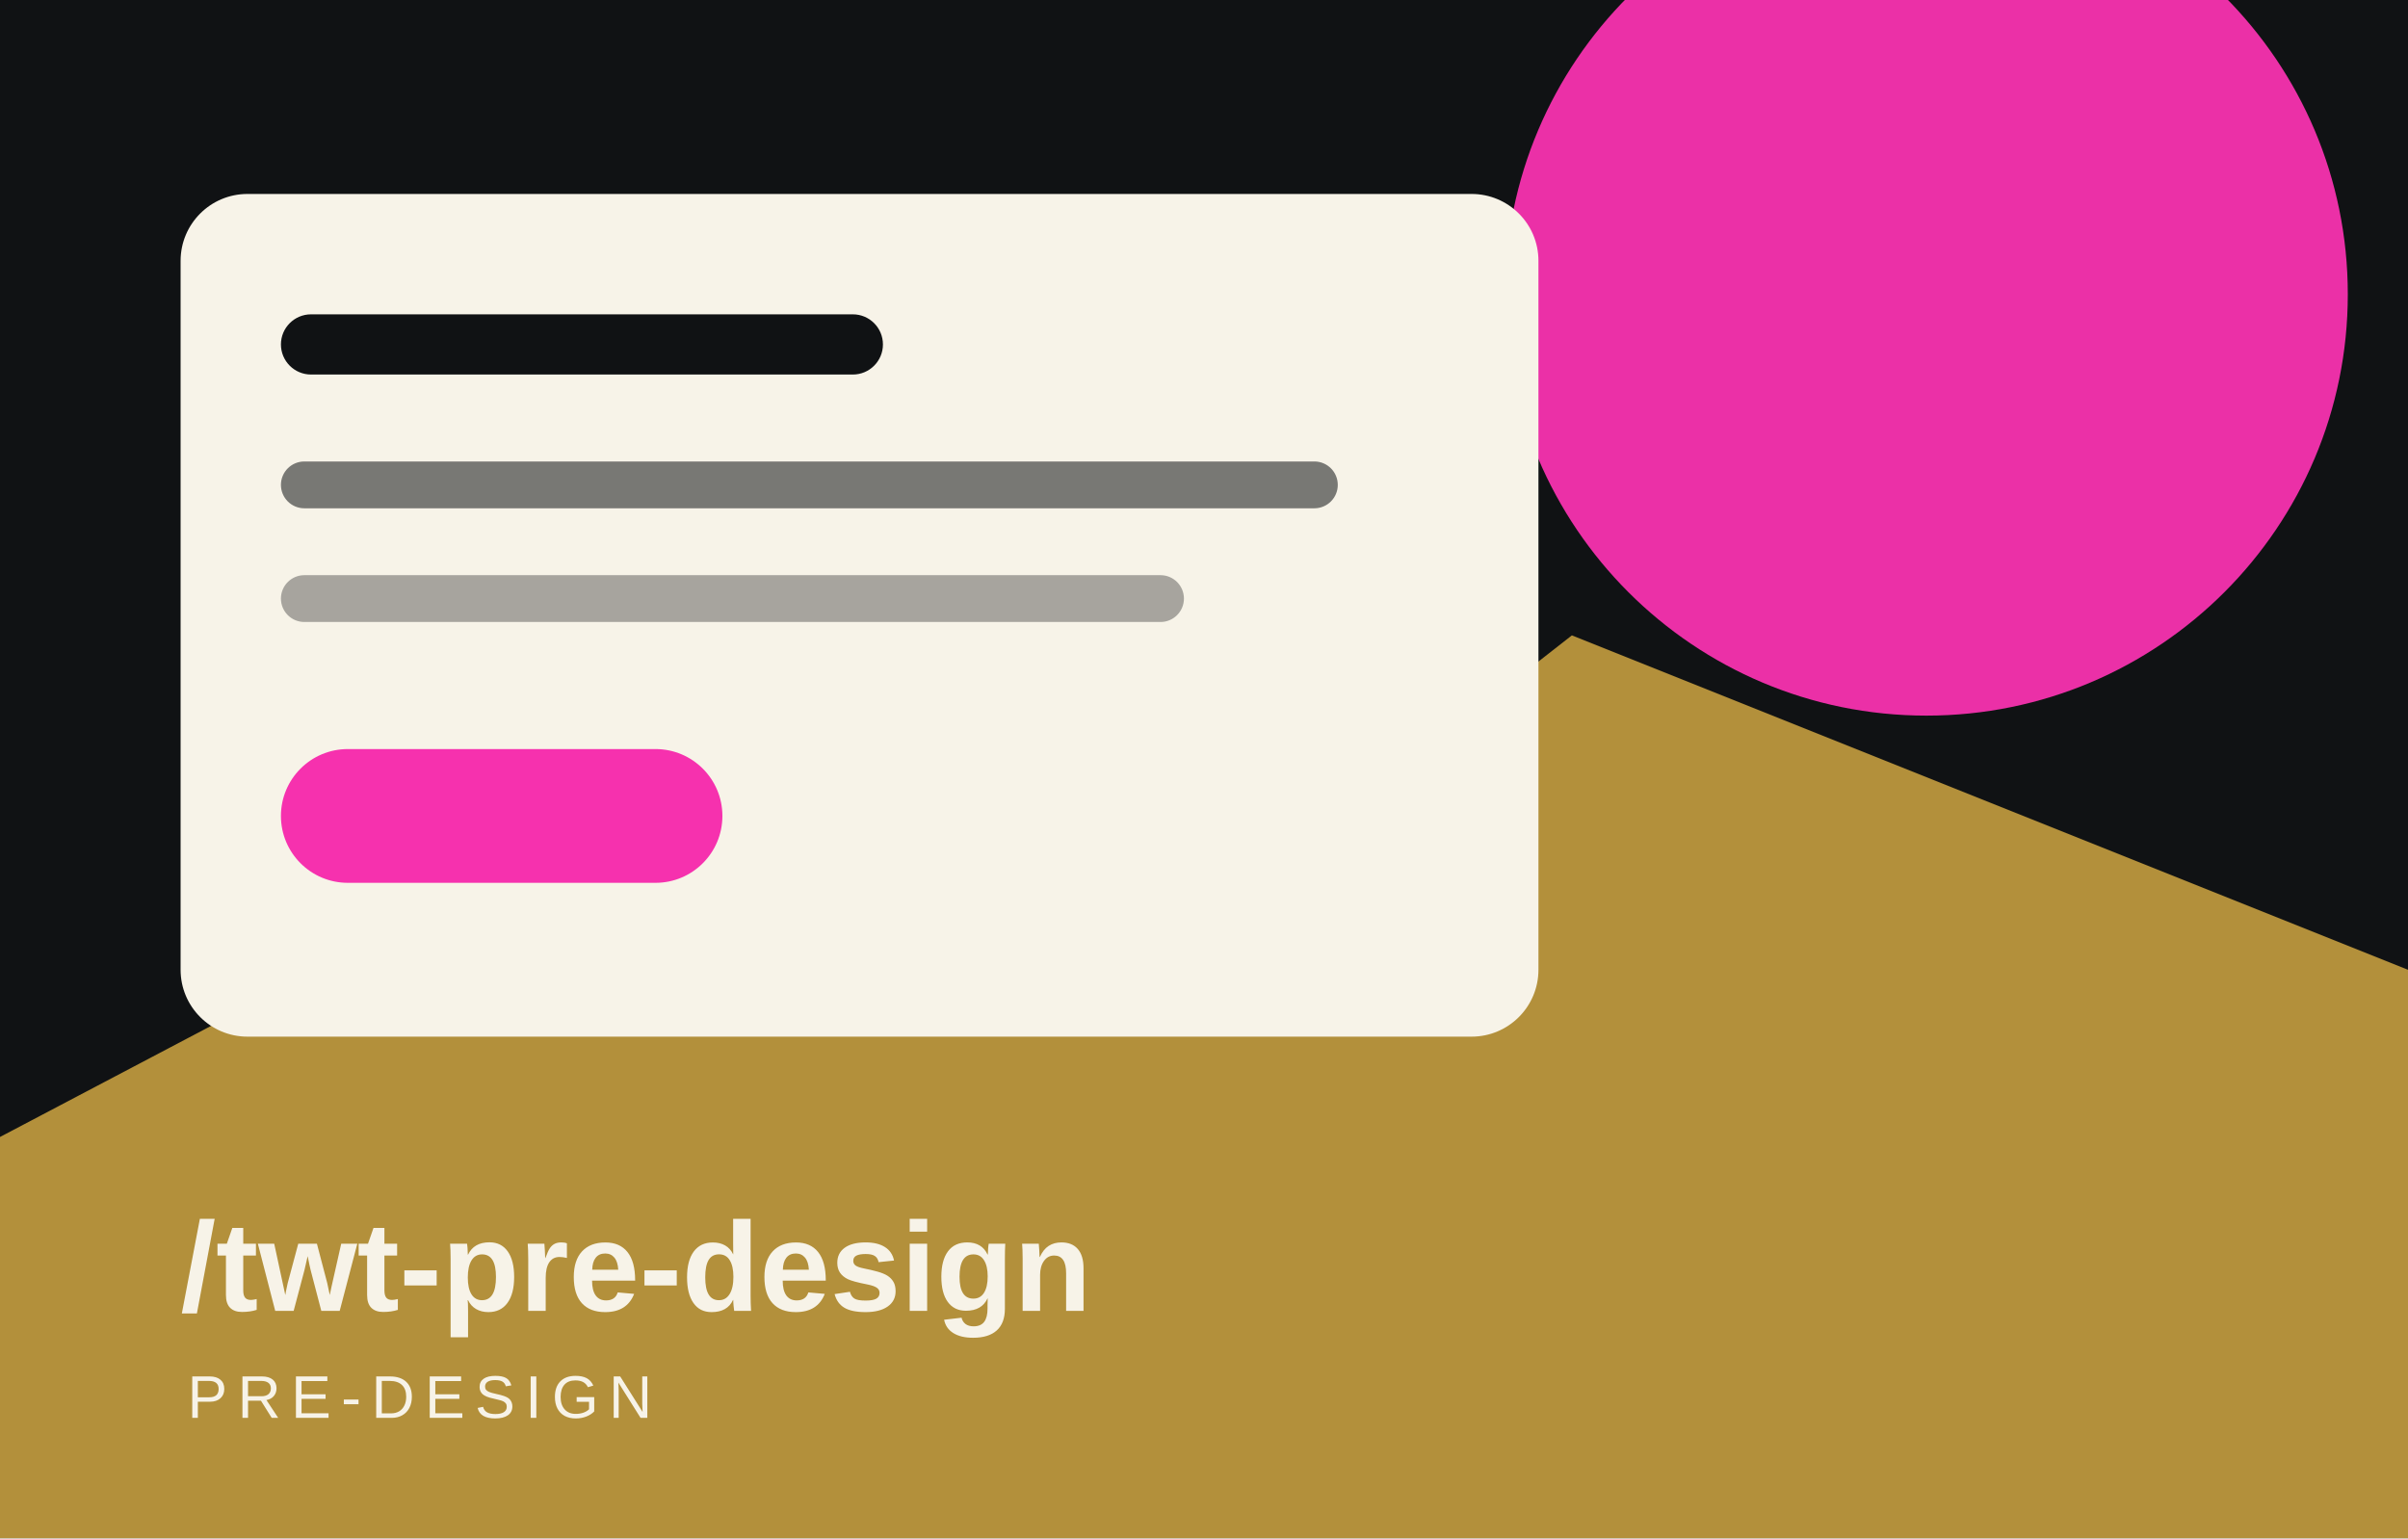
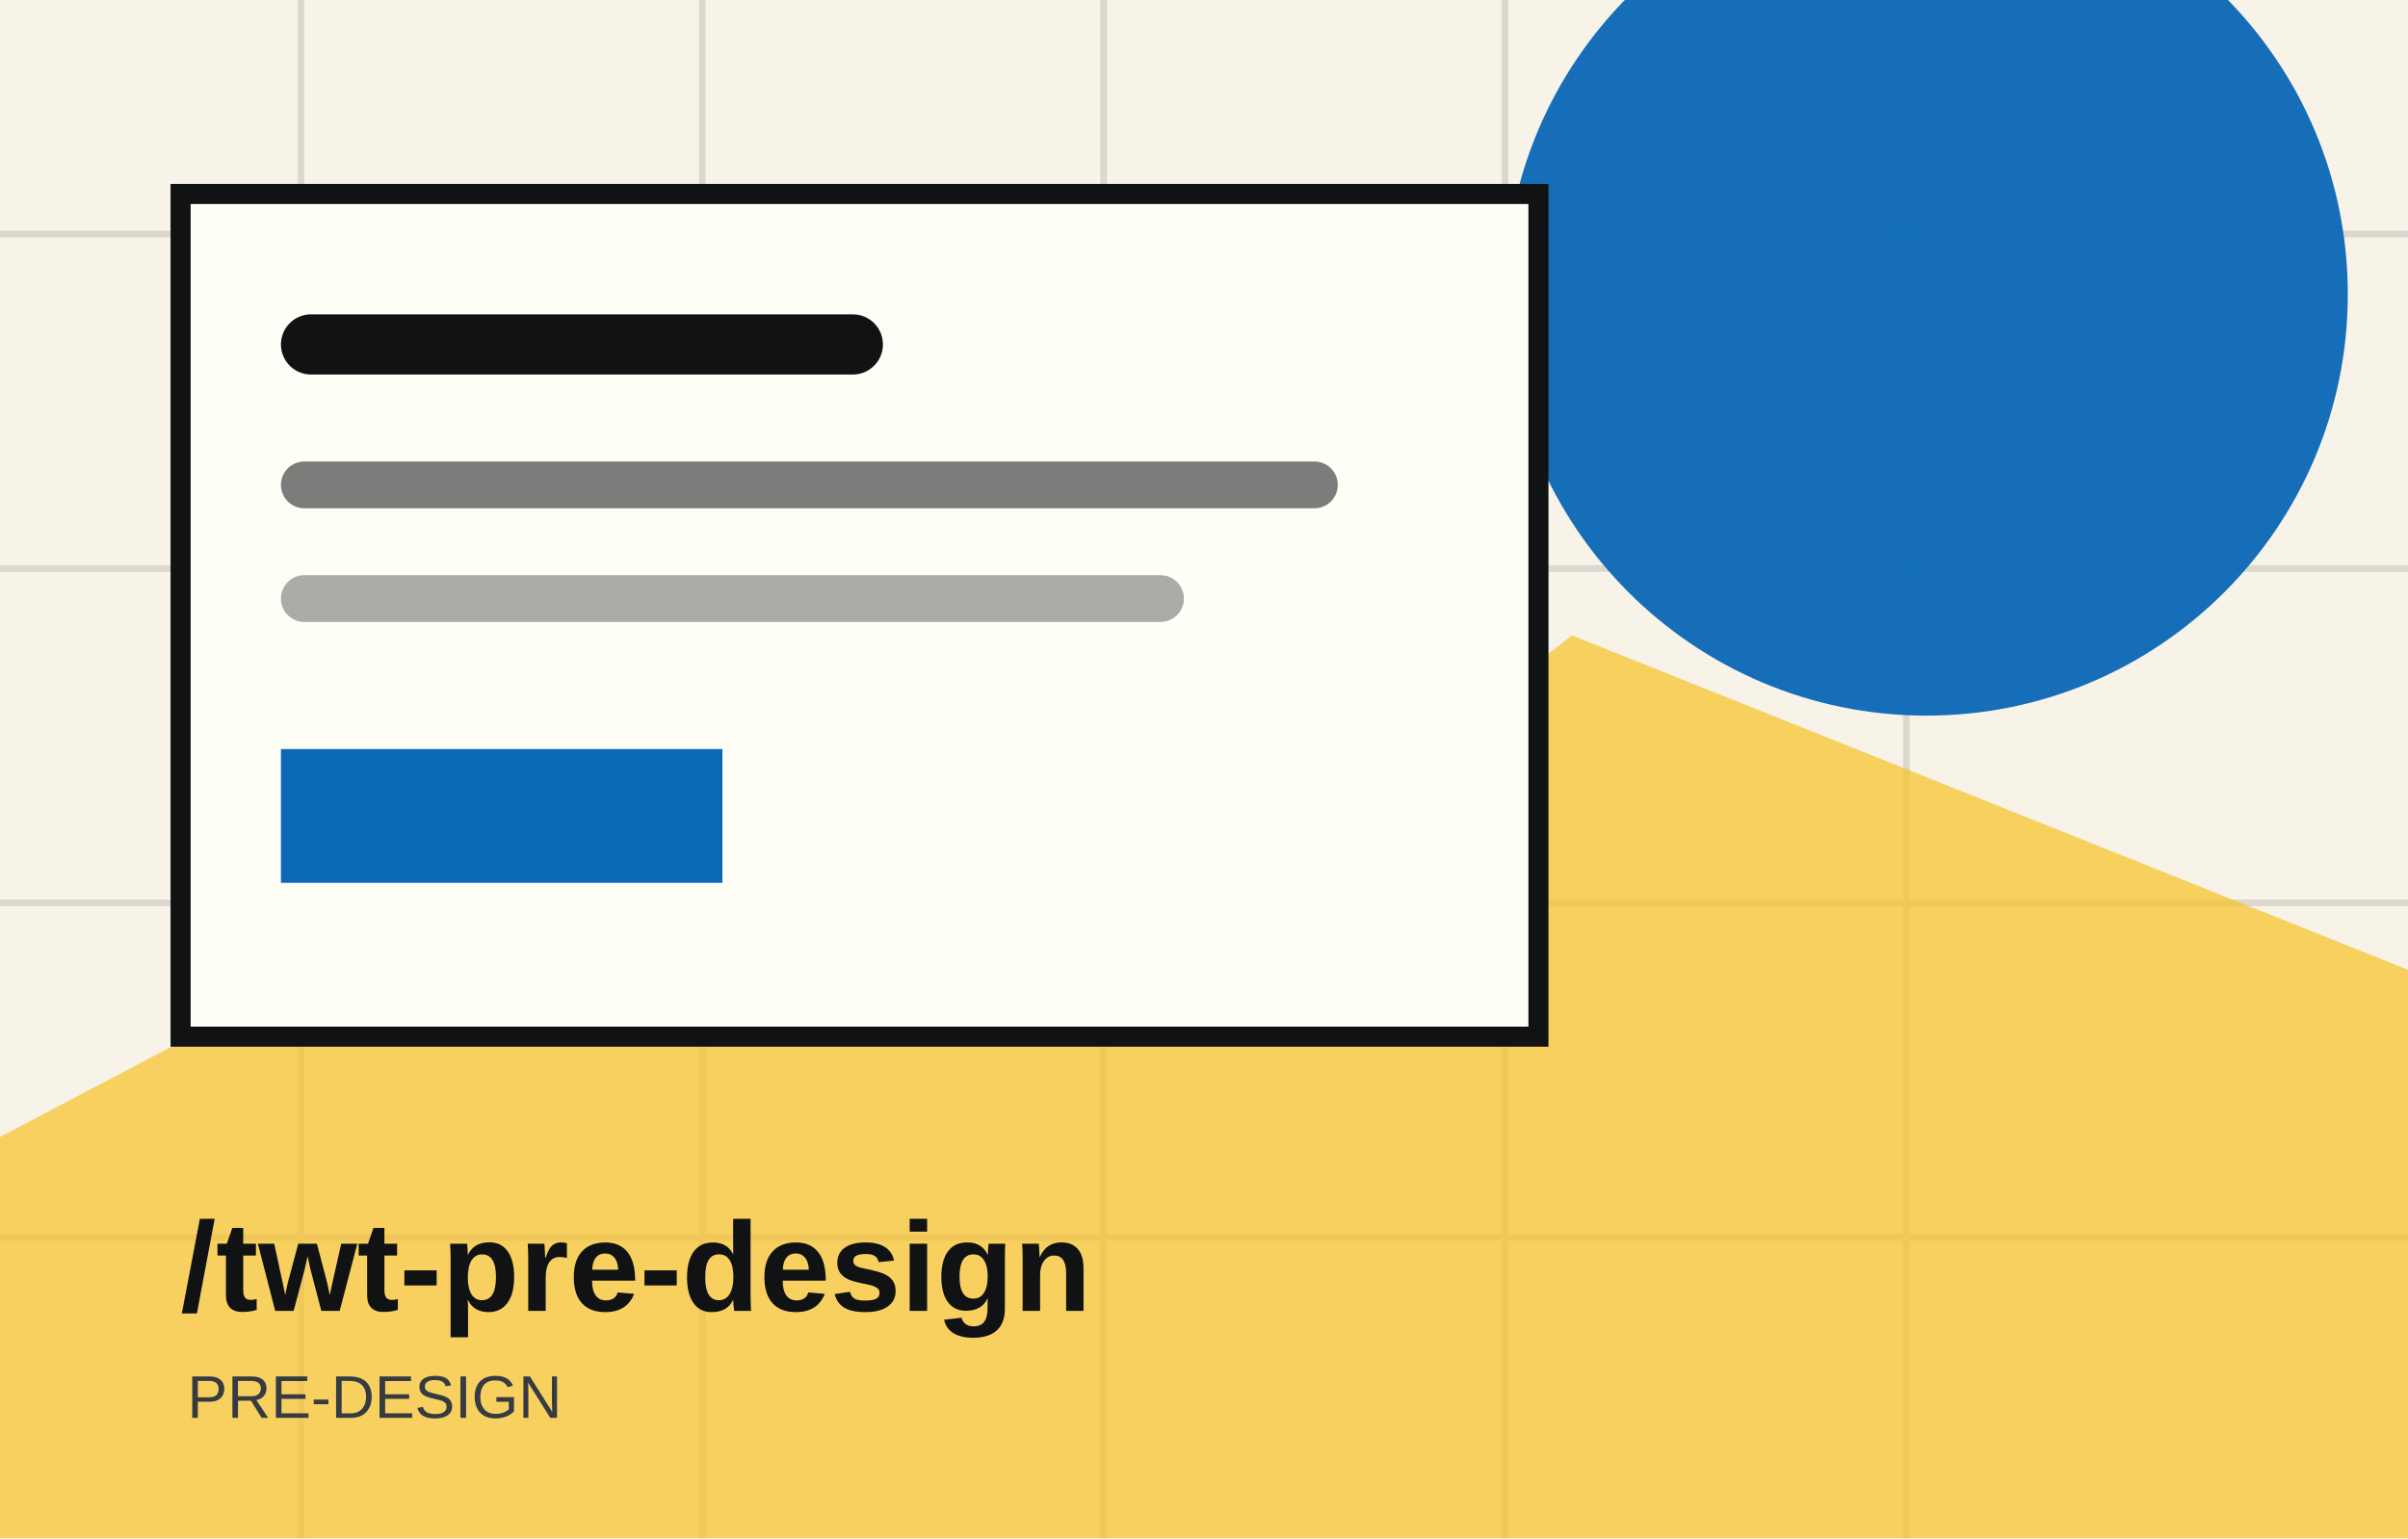
<svg xmlns="http://www.w3.org/2000/svg" width="720" height="460" viewBox="0 0 720 460" role="img" aria-label="/twt-pre-design preview">
-   <rect width="720" height="460" fill="#101214" />
-   <circle cx="576" cy="88" r="126" fill="hsl(322 92% 58%)" opacity=".95" />
-   <path d="M0 340 L190 240 L332 298 L470 190 L720 290 V460 H0Z" fill="hsl(42 88% 62%)" opacity=".72" />
-   <rect x="54" y="58" width="406" height="252" rx="20" fill="#f7f3e8" />
+   <rect width="720" height="460" fill="#f7f3e8" />
+   <path d="M0 70 H720 M0 170 H720 M0 270 H720 M0 370 H720 M90 0 V460 M210 0 V460 M330 0 V460 M450 0 V460 M570 0 V460" stroke="#101214" stroke-width="2" opacity=".12" />
+   <circle cx="576" cy="88" r="126" fill="#0b68b7" opacity=".95" />
+   <path d="M0 340 L190 240 L332 298 L470 190 L720 290 V460 H0Z" fill="#f6c22b" opacity=".72" />
+   <rect x="54" y="58" width="406" height="252" fill="#fffef6" stroke="#101214" stroke-width="6" />
  <rect x="84" y="94" width="180" height="18" rx="9" fill="#101214" />
  <rect x="84" y="138" width="316" height="14" rx="7" fill="#101214" opacity=".55" />
  <rect x="84" y="172" width="270" height="14" rx="7" fill="#101214" opacity=".35" />
-   <rect x="84" y="224" width="132" height="40" rx="20" fill="hsl(322 92% 58%)" />
-   <text x="54" y="392" fill="#f7f3e8" font-family="Arial Black, Arial, sans-serif" font-size="38" font-weight="900">/twt-pre-design</text>
-   <text x="56" y="424" fill="#f7f3e8" font-family="Arial, sans-serif" font-size="18" letter-spacing="3">PRE-DESIGN</text>
+   <rect x="84" y="224" width="132" height="40" fill="#0b68b7" />
+   <text x="54" y="392" fill="#101214" font-family="Arial Black, Arial, sans-serif" font-size="38" font-weight="900">/twt-pre-design</text>
+   <text x="56" y="424" fill="#363b42" font-family="Arial, sans-serif" font-size="18">PRE-DESIGN</text>
</svg>
